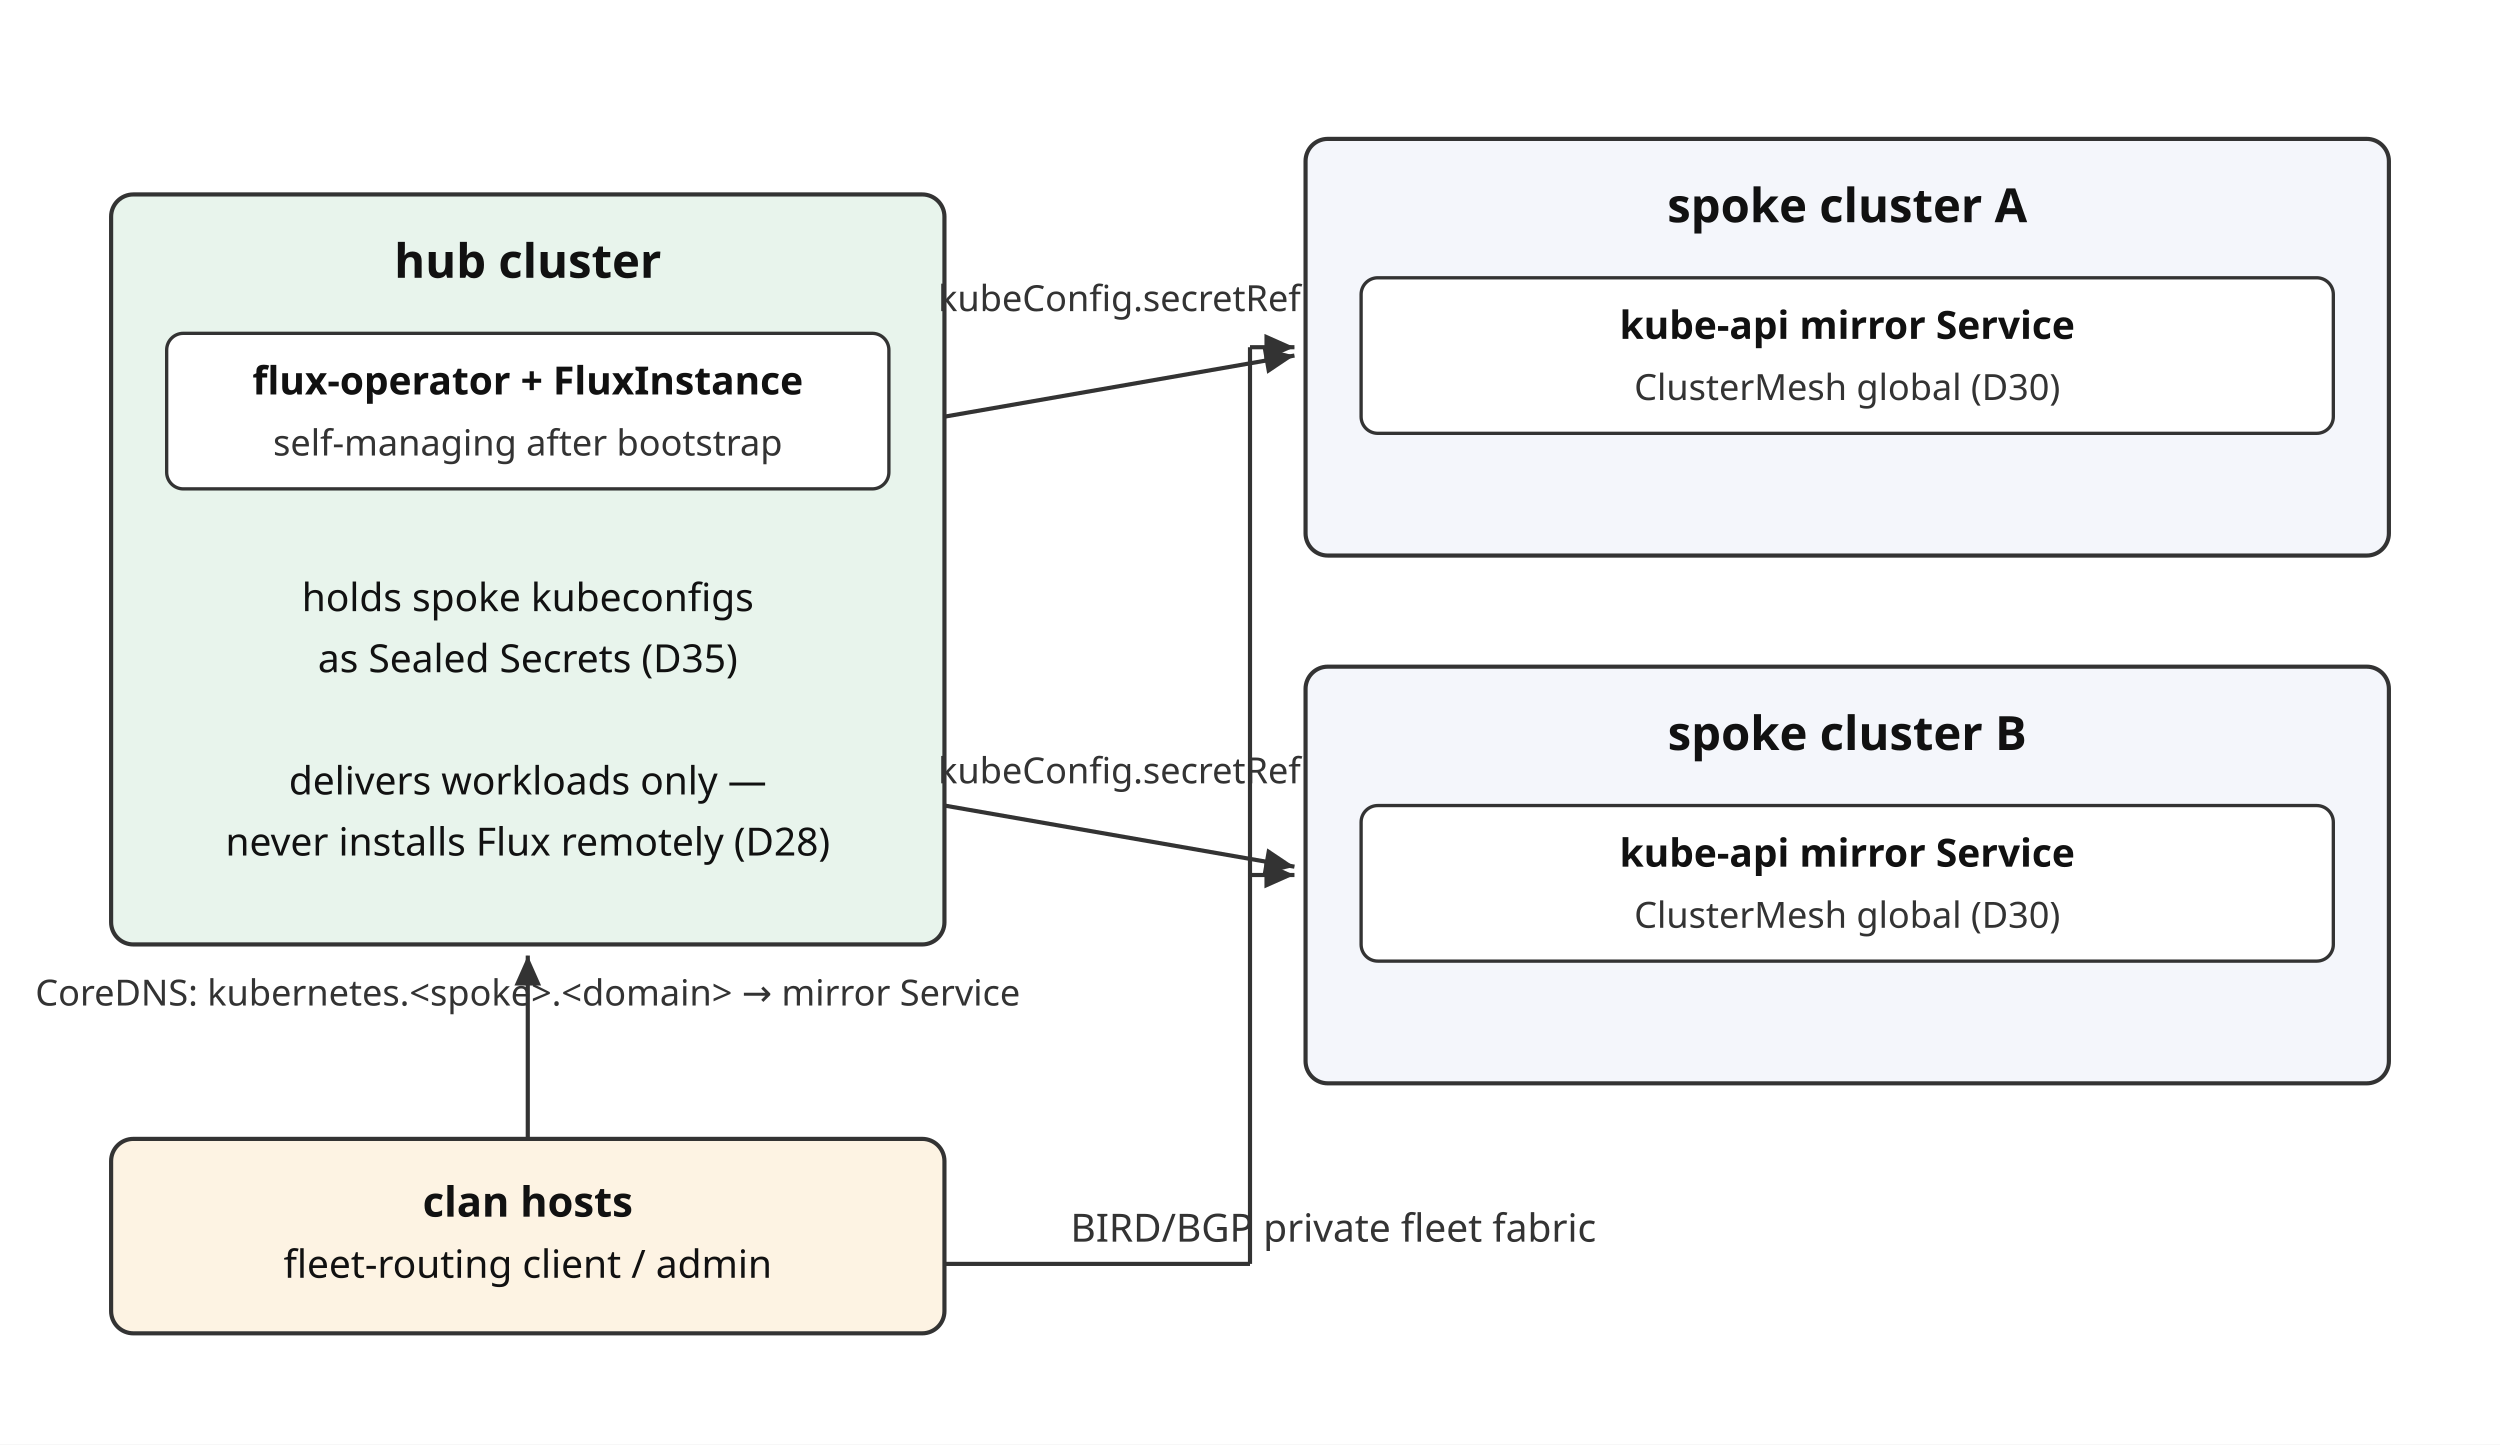
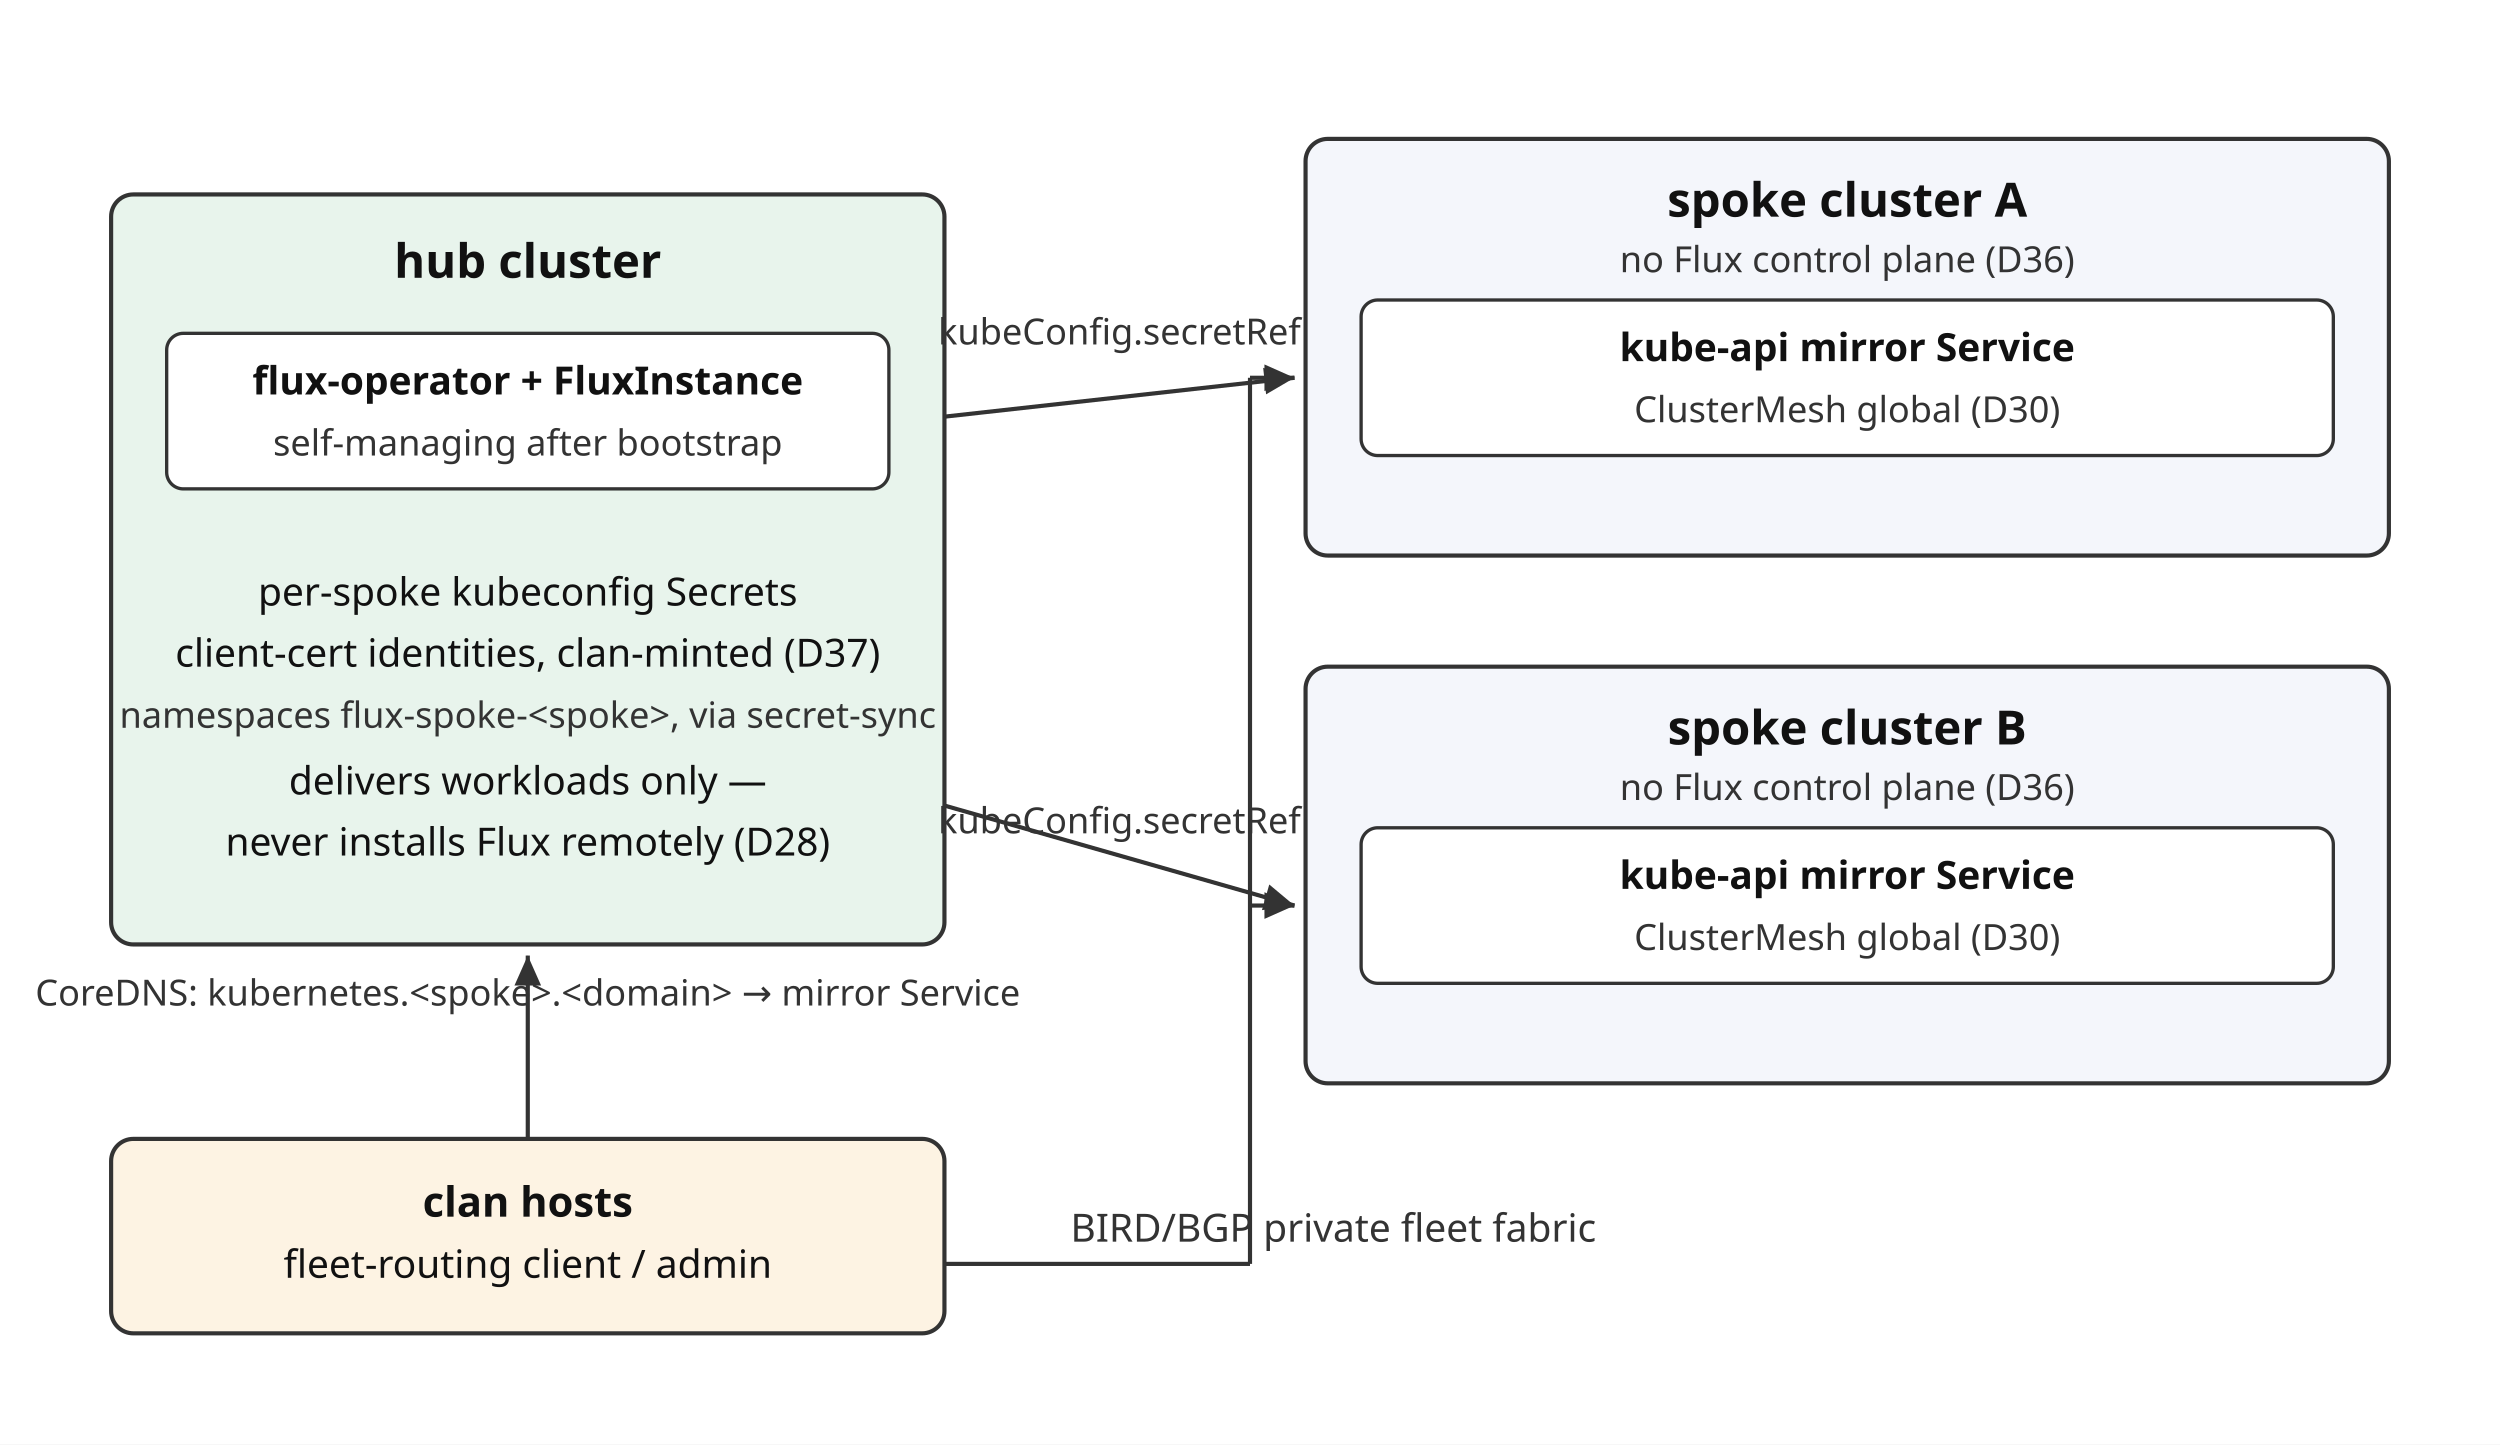
<svg xmlns="http://www.w3.org/2000/svg" viewBox="0 0 900 520" font-family="sans-serif">
  <defs>
    <marker id="arrow" viewBox="0 0 10 10" refX="9" refY="5" markerWidth="8" markerHeight="8" orient="auto-start-reverse">
      <path d="M 0 1 L 9 5 L 0 9 z" fill="#333" />
    </marker>
  </defs>
  <rect x="0" y="0" width="900" height="520" fill="#ffffff" />
  <rect x="40" y="70" width="300" height="270" rx="8" fill="#e8f4ec" stroke="#333" stroke-width="1.5" />
  <text x="190" y="100" text-anchor="middle" font-size="17" font-weight="bold" fill="#111">hub cluster</text>
  <rect x="60" y="120" width="260" height="56" rx="6" fill="#ffffff" stroke="#333" stroke-width="1.2" />
  <text x="190" y="142" text-anchor="middle" font-size="14" font-weight="bold" fill="#111">flux-operator + FluxInstance</text>
  <text x="190" y="164" text-anchor="middle" font-size="13" fill="#333">self-managing after bootstrap</text>
-   <text x="190" y="220" text-anchor="middle" font-size="14" fill="#111">holds spoke kubeconfigs</text>
-   <text x="190" y="242" text-anchor="middle" font-size="14" fill="#111">as Sealed Secrets (D35)</text>
+   <text x="190" y="218" text-anchor="middle" font-size="14" fill="#111">per-spoke kubeconfig Secrets</text>
+   <text x="190" y="240" text-anchor="middle" font-size="14" fill="#111">client-cert identities, clan-minted (D37)</text>
+   <text x="190" y="262" text-anchor="middle" font-size="13" fill="#333">namespaces flux-spoke-&lt;spoke&gt;, via secret-sync</text>
  <text x="190" y="286" text-anchor="middle" font-size="14" fill="#111">delivers workloads only —</text>
  <text x="190" y="308" text-anchor="middle" font-size="14" fill="#111">never installs Flux remotely (D28)</text>
  <rect x="470" y="50" width="390" height="150" rx="8" fill="#f4f6fb" stroke="#333" stroke-width="1.5" />
-   <text x="665" y="80" text-anchor="middle" font-size="17" font-weight="bold" fill="#111">spoke cluster A</text>
-   <rect x="490" y="100" width="350" height="56" rx="6" fill="#ffffff" stroke="#333" stroke-width="1.2" />
-   <text x="665" y="122" text-anchor="middle" font-size="14" font-weight="bold" fill="#111">kube-api mirror Service</text>
-   <text x="665" y="144" text-anchor="middle" font-size="13" fill="#333">ClusterMesh global (D30)</text>
+   <text x="665" y="78" text-anchor="middle" font-size="17" font-weight="bold" fill="#111">spoke cluster A</text>
+   <text x="665" y="98" text-anchor="middle" font-size="13" fill="#333">no Flux control plane (D36)</text>
+   <rect x="490" y="108" width="350" height="56" rx="6" fill="#ffffff" stroke="#333" stroke-width="1.2" />
+   <text x="665" y="130" text-anchor="middle" font-size="14" font-weight="bold" fill="#111">kube-api mirror Service</text>
+   <text x="665" y="152" text-anchor="middle" font-size="13" fill="#333">ClusterMesh global (D30)</text>
  <rect x="470" y="240" width="390" height="150" rx="8" fill="#f4f6fb" stroke="#333" stroke-width="1.5" />
-   <text x="665" y="270" text-anchor="middle" font-size="17" font-weight="bold" fill="#111">spoke cluster B</text>
-   <rect x="490" y="290" width="350" height="56" rx="6" fill="#ffffff" stroke="#333" stroke-width="1.2" />
-   <text x="665" y="312" text-anchor="middle" font-size="14" font-weight="bold" fill="#111">kube-api mirror Service</text>
-   <text x="665" y="334" text-anchor="middle" font-size="13" fill="#333">ClusterMesh global (D30)</text>
-   <line x1="340" y1="150" x2="466" y2="128" stroke="#333" stroke-width="1.5" marker-end="url(#arrow)" />
-   <text x="403" y="112" text-anchor="middle" font-size="13" fill="#333">kubeConfig.secretRef</text>
-   <line x1="340" y1="290" x2="466" y2="312" stroke="#333" stroke-width="1.5" marker-end="url(#arrow)" />
-   <text x="403" y="282" text-anchor="middle" font-size="13" fill="#333">kubeConfig.secretRef</text>
+   <text x="665" y="268" text-anchor="middle" font-size="17" font-weight="bold" fill="#111">spoke cluster B</text>
+   <text x="665" y="288" text-anchor="middle" font-size="13" fill="#333">no Flux control plane (D36)</text>
+   <rect x="490" y="298" width="350" height="56" rx="6" fill="#ffffff" stroke="#333" stroke-width="1.2" />
+   <text x="665" y="320" text-anchor="middle" font-size="14" font-weight="bold" fill="#111">kube-api mirror Service</text>
+   <text x="665" y="342" text-anchor="middle" font-size="13" fill="#333">ClusterMesh global (D30)</text>
+   <line x1="340" y1="150" x2="466" y2="136" stroke="#333" stroke-width="1.5" marker-end="url(#arrow)" />
+   <text x="403" y="124" text-anchor="middle" font-size="13" fill="#333">kubeConfig.secretRef</text>
+   <line x1="340" y1="290" x2="466" y2="326" stroke="#333" stroke-width="1.5" marker-end="url(#arrow)" />
+   <text x="403" y="300" text-anchor="middle" font-size="13" fill="#333">kubeConfig.secretRef</text>
  <text x="190" y="362" text-anchor="middle" font-size="13" fill="#333">CoreDNS: kubernetes.&lt;spoke&gt;.&lt;domain&gt; → mirror Service</text>
  <rect x="40" y="410" width="300" height="70" rx="8" fill="#fdf3e3" stroke="#333" stroke-width="1.5" />
  <text x="190" y="438" text-anchor="middle" font-size="15" font-weight="bold" fill="#111">clan hosts</text>
  <text x="190" y="460" text-anchor="middle" font-size="14" fill="#111">fleet-routing client / admin</text>
  <line x1="190" y1="410" x2="190" y2="344" stroke="#333" stroke-width="1.5" marker-end="url(#arrow)" />
  <line x1="340" y1="455" x2="450" y2="455" stroke="#333" stroke-width="1.5" />
-   <line x1="450" y1="455" x2="450" y2="125" stroke="#333" stroke-width="1.5" />
-   <line x1="450" y1="125" x2="466" y2="125" stroke="#333" stroke-width="1.5" marker-end="url(#arrow)" />
-   <line x1="450" y1="315" x2="466" y2="315" stroke="#333" stroke-width="1.5" marker-end="url(#arrow)" />
+   <line x1="450" y1="455" x2="450" y2="136" stroke="#333" stroke-width="1.5" />
+   <line x1="450" y1="136" x2="466" y2="136" stroke="#333" stroke-width="1.5" marker-end="url(#arrow)" />
+   <line x1="450" y1="326" x2="466" y2="326" stroke="#333" stroke-width="1.5" marker-end="url(#arrow)" />
  <text x="480" y="447" text-anchor="middle" font-size="14" fill="#333">BIRD/BGP private fleet fabric</text>
</svg>
